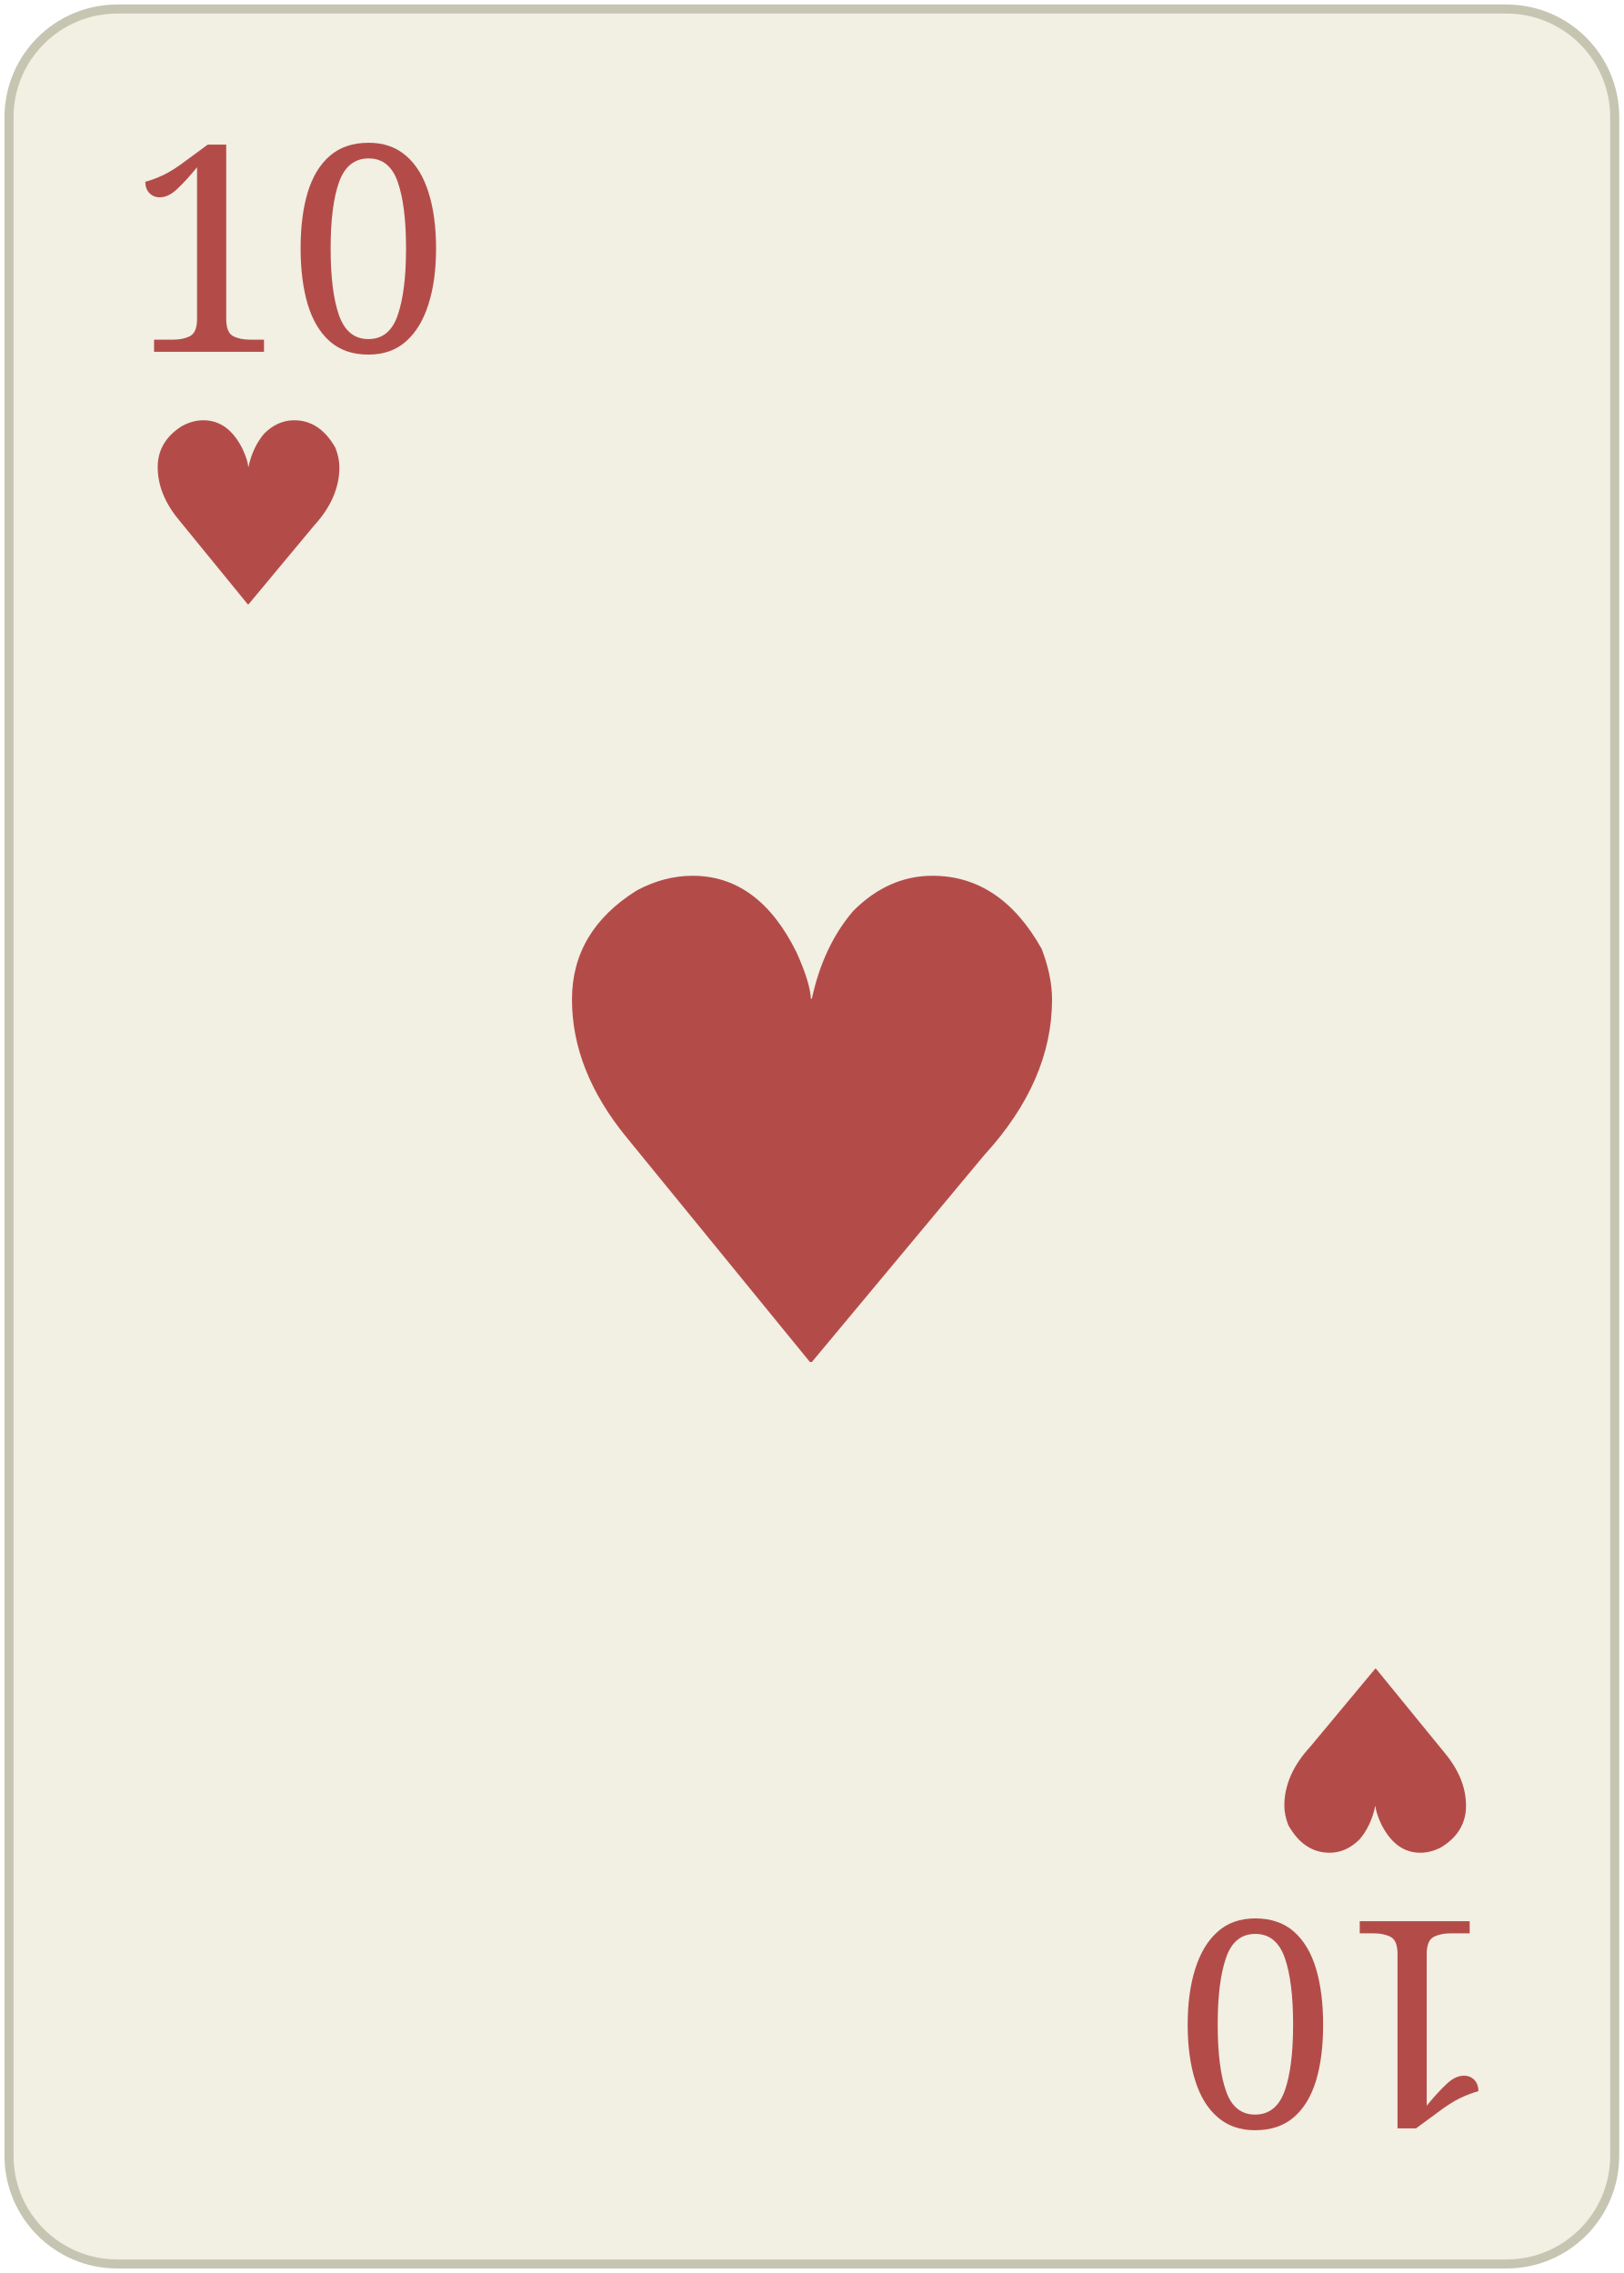
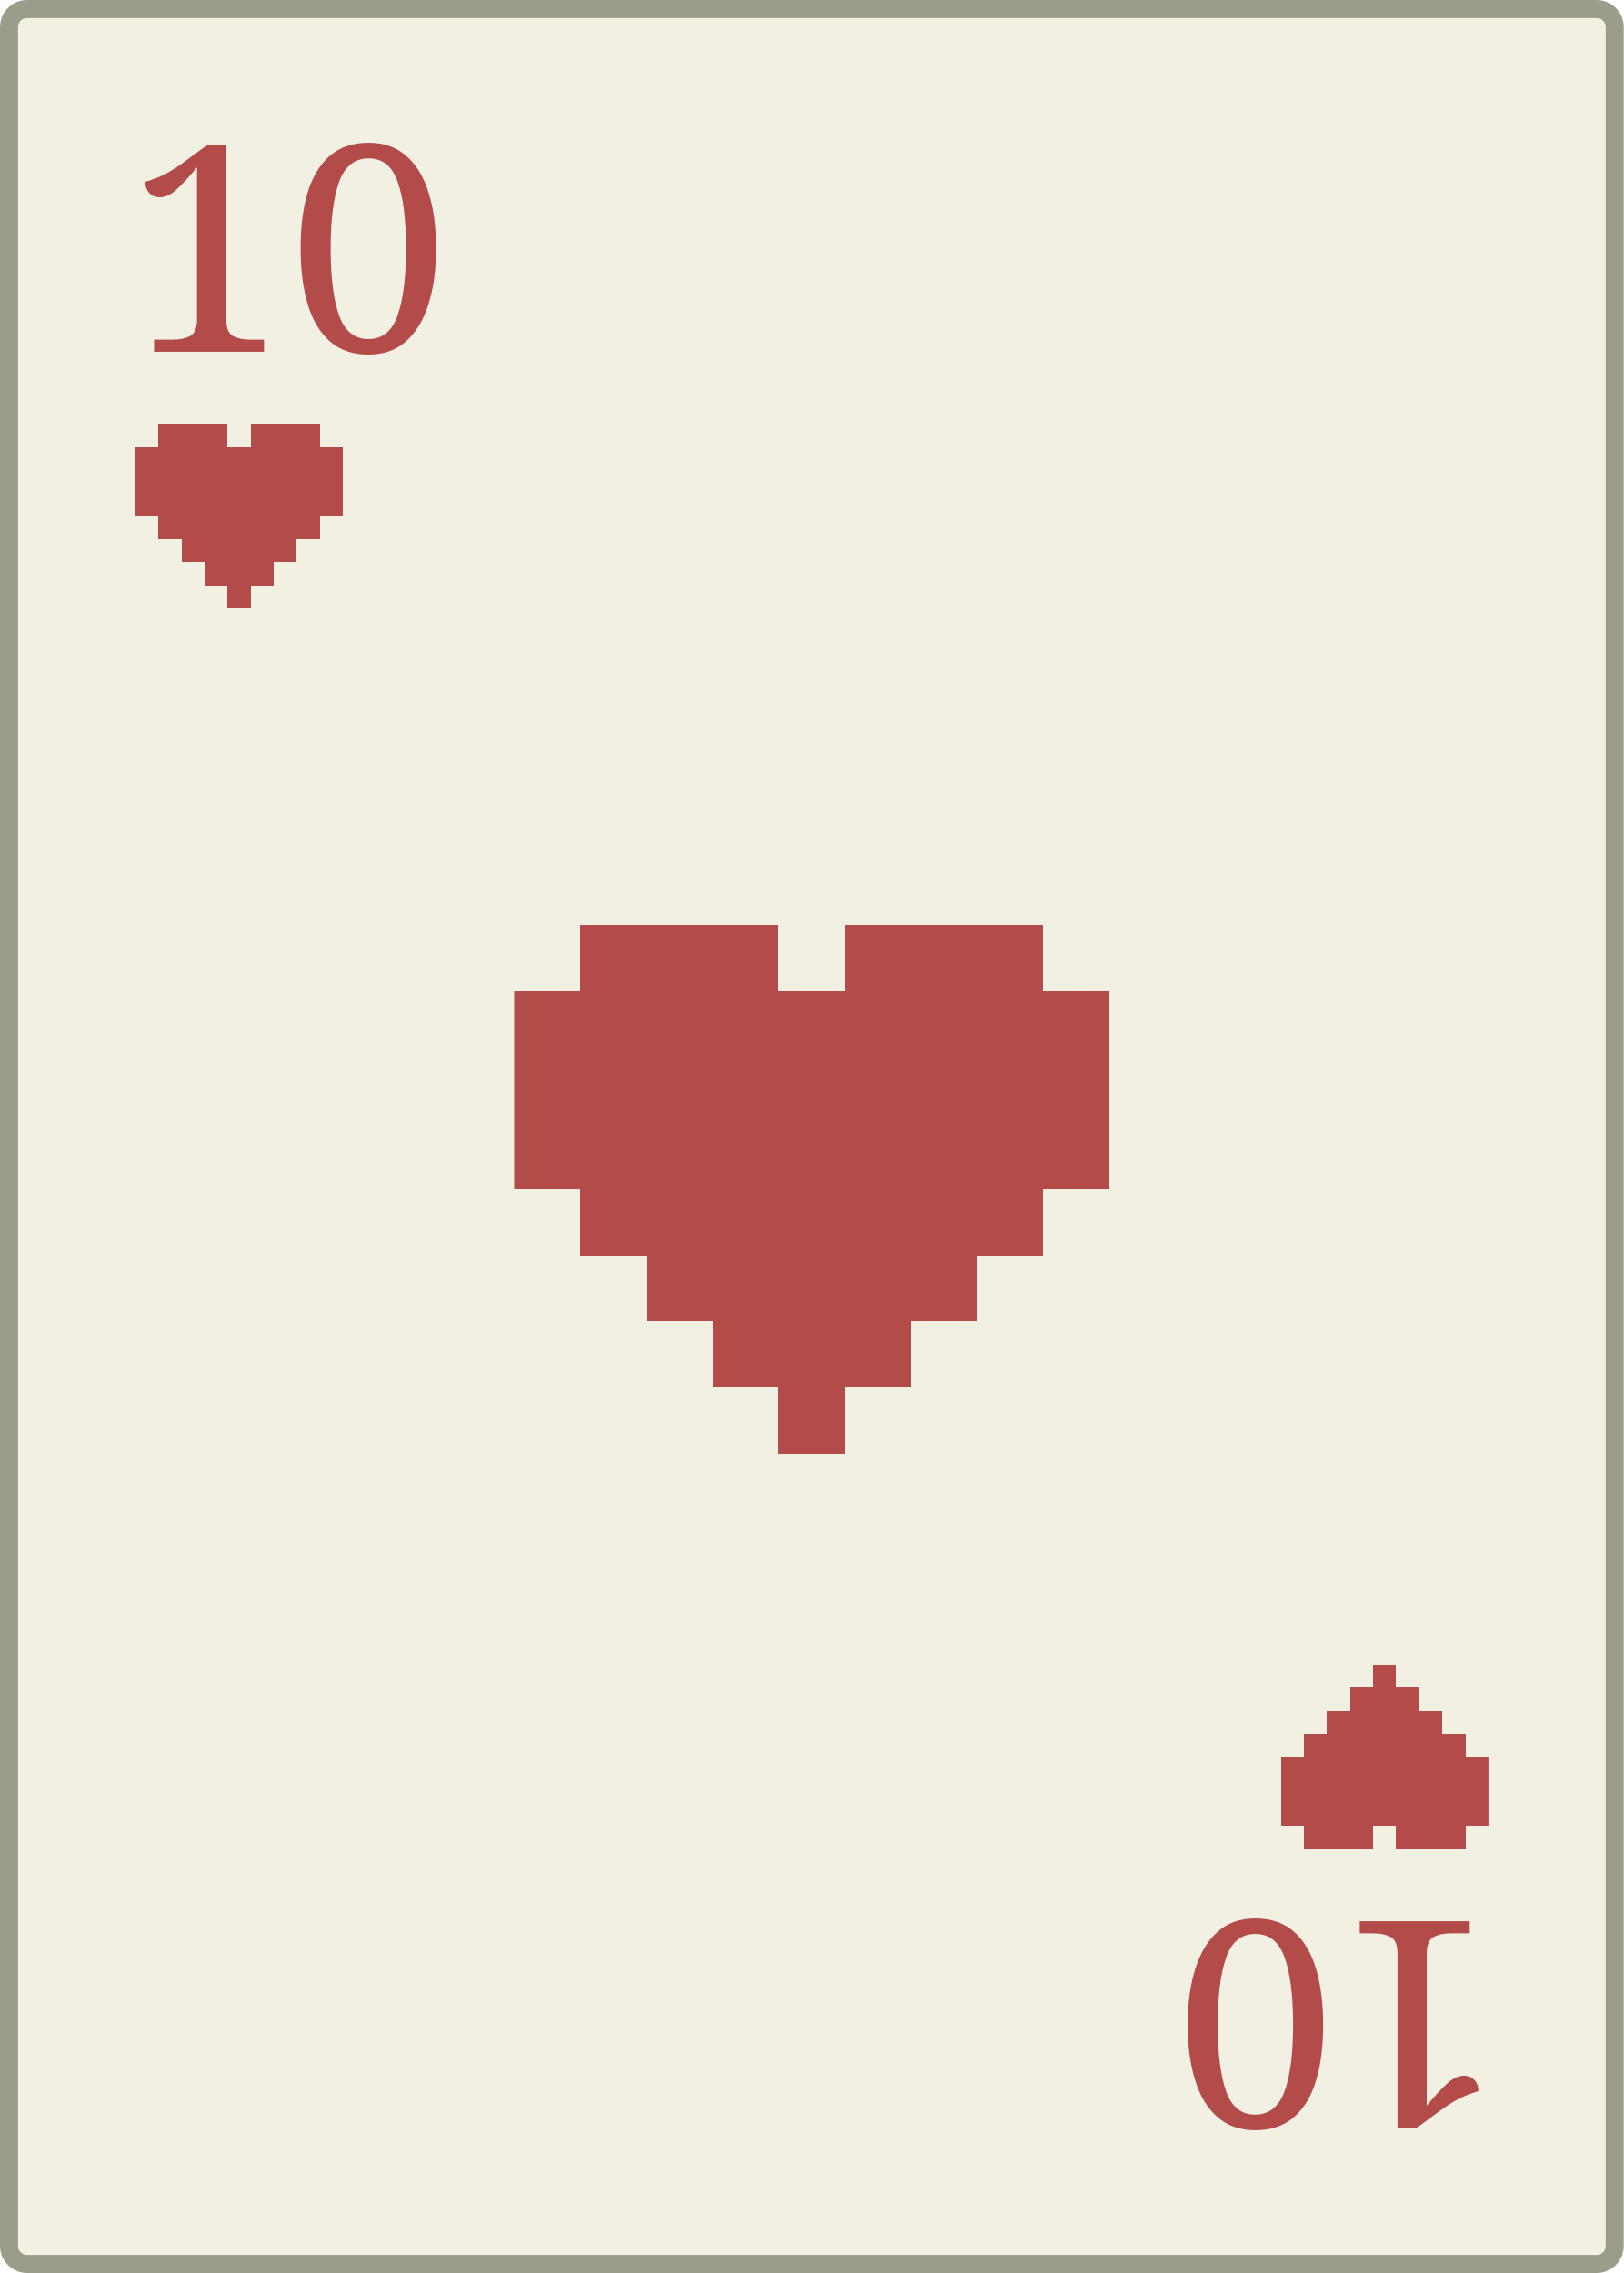
<svg xmlns="http://www.w3.org/2000/svg" viewBox="0 0 180 252">
-   <rect x="1" y="1" width="178" height="250" rx="12" fill="#f2efe3" stroke="#c5c5b2" />
+   <rect x="1" y="1" width="178" height="250" rx="2" fill="#f2efe3" stroke="#9b9d8b" stroke-width="2" />
  <g fill="#b34c49" font-family="Georgia,serif">
    <text x="14" y="39" font-size="32">10</text>
-     <text x="15" y="67" font-size="28">♥</text>
-     <text x="90" y="151" text-anchor="middle" font-size="74">♥</text>
+     <svg x="15" y="44" width="23" height="29" viewBox="0 0 9 9" shape-rendering="crispEdges" aria-hidden="true">
+       <rect x="1" y="0" width="1" height="1" fill="#b34c49" />
+       <rect x="2" y="0" width="1" height="1" fill="#b34c49" />
+       <rect x="3" y="0" width="1" height="1" fill="#b34c49" />
+       <rect x="5" y="0" width="1" height="1" fill="#b34c49" />
+       <rect x="6" y="0" width="1" height="1" fill="#b34c49" />
+       <rect x="7" y="0" width="1" height="1" fill="#b34c49" />
+       <rect x="0" y="1" width="1" height="1" fill="#b34c49" />
+       <rect x="1" y="1" width="1" height="1" fill="#b34c49" />
+       <rect x="2" y="1" width="1" height="1" fill="#b34c49" />
+       <rect x="3" y="1" width="1" height="1" fill="#b34c49" />
+       <rect x="4" y="1" width="1" height="1" fill="#b34c49" />
+       <rect x="5" y="1" width="1" height="1" fill="#b34c49" />
+       <rect x="6" y="1" width="1" height="1" fill="#b34c49" />
+       <rect x="7" y="1" width="1" height="1" fill="#b34c49" />
+       <rect x="8" y="1" width="1" height="1" fill="#b34c49" />
+       <rect x="0" y="2" width="1" height="1" fill="#b34c49" />
+       <rect x="1" y="2" width="1" height="1" fill="#b34c49" />
+       <rect x="2" y="2" width="1" height="1" fill="#b34c49" />
+       <rect x="3" y="2" width="1" height="1" fill="#b34c49" />
+       <rect x="4" y="2" width="1" height="1" fill="#b34c49" />
+       <rect x="5" y="2" width="1" height="1" fill="#b34c49" />
+       <rect x="6" y="2" width="1" height="1" fill="#b34c49" />
+       <rect x="7" y="2" width="1" height="1" fill="#b34c49" />
+       <rect x="8" y="2" width="1" height="1" fill="#b34c49" />
+       <rect x="0" y="3" width="1" height="1" fill="#b34c49" />
+       <rect x="1" y="3" width="1" height="1" fill="#b34c49" />
+       <rect x="2" y="3" width="1" height="1" fill="#b34c49" />
+       <rect x="3" y="3" width="1" height="1" fill="#b34c49" />
+       <rect x="4" y="3" width="1" height="1" fill="#b34c49" />
+       <rect x="5" y="3" width="1" height="1" fill="#b34c49" />
+       <rect x="6" y="3" width="1" height="1" fill="#b34c49" />
+       <rect x="7" y="3" width="1" height="1" fill="#b34c49" />
+       <rect x="8" y="3" width="1" height="1" fill="#b34c49" />
+       <rect x="1" y="4" width="1" height="1" fill="#b34c49" />
+       <rect x="2" y="4" width="1" height="1" fill="#b34c49" />
+       <rect x="3" y="4" width="1" height="1" fill="#b34c49" />
+       <rect x="4" y="4" width="1" height="1" fill="#b34c49" />
+       <rect x="5" y="4" width="1" height="1" fill="#b34c49" />
+       <rect x="6" y="4" width="1" height="1" fill="#b34c49" />
+       <rect x="7" y="4" width="1" height="1" fill="#b34c49" />
+       <rect x="2" y="5" width="1" height="1" fill="#b34c49" />
+       <rect x="3" y="5" width="1" height="1" fill="#b34c49" />
+       <rect x="4" y="5" width="1" height="1" fill="#b34c49" />
+       <rect x="5" y="5" width="1" height="1" fill="#b34c49" />
+       <rect x="6" y="5" width="1" height="1" fill="#b34c49" />
+       <rect x="3" y="6" width="1" height="1" fill="#b34c49" />
+       <rect x="4" y="6" width="1" height="1" fill="#b34c49" />
+       <rect x="5" y="6" width="1" height="1" fill="#b34c49" />
+       <rect x="4" y="7" width="1" height="1" fill="#b34c49" />
+     </svg>
+     <svg x="57" y="95" width="66" height="81" viewBox="0 0 9 9" shape-rendering="crispEdges" aria-hidden="true">
+       <rect x="1" y="0" width="1" height="1" fill="#b34c49" />
+       <rect x="2" y="0" width="1" height="1" fill="#b34c49" />
+       <rect x="3" y="0" width="1" height="1" fill="#b34c49" />
+       <rect x="5" y="0" width="1" height="1" fill="#b34c49" />
+       <rect x="6" y="0" width="1" height="1" fill="#b34c49" />
+       <rect x="7" y="0" width="1" height="1" fill="#b34c49" />
+       <rect x="0" y="1" width="1" height="1" fill="#b34c49" />
+       <rect x="1" y="1" width="1" height="1" fill="#b34c49" />
+       <rect x="2" y="1" width="1" height="1" fill="#b34c49" />
+       <rect x="3" y="1" width="1" height="1" fill="#b34c49" />
+       <rect x="4" y="1" width="1" height="1" fill="#b34c49" />
+       <rect x="5" y="1" width="1" height="1" fill="#b34c49" />
+       <rect x="6" y="1" width="1" height="1" fill="#b34c49" />
+       <rect x="7" y="1" width="1" height="1" fill="#b34c49" />
+       <rect x="8" y="1" width="1" height="1" fill="#b34c49" />
+       <rect x="0" y="2" width="1" height="1" fill="#b34c49" />
+       <rect x="1" y="2" width="1" height="1" fill="#b34c49" />
+       <rect x="2" y="2" width="1" height="1" fill="#b34c49" />
+       <rect x="3" y="2" width="1" height="1" fill="#b34c49" />
+       <rect x="4" y="2" width="1" height="1" fill="#b34c49" />
+       <rect x="5" y="2" width="1" height="1" fill="#b34c49" />
+       <rect x="6" y="2" width="1" height="1" fill="#b34c49" />
+       <rect x="7" y="2" width="1" height="1" fill="#b34c49" />
+       <rect x="8" y="2" width="1" height="1" fill="#b34c49" />
+       <rect x="0" y="3" width="1" height="1" fill="#b34c49" />
+       <rect x="1" y="3" width="1" height="1" fill="#b34c49" />
+       <rect x="2" y="3" width="1" height="1" fill="#b34c49" />
+       <rect x="3" y="3" width="1" height="1" fill="#b34c49" />
+       <rect x="4" y="3" width="1" height="1" fill="#b34c49" />
+       <rect x="5" y="3" width="1" height="1" fill="#b34c49" />
+       <rect x="6" y="3" width="1" height="1" fill="#b34c49" />
+       <rect x="7" y="3" width="1" height="1" fill="#b34c49" />
+       <rect x="8" y="3" width="1" height="1" fill="#b34c49" />
+       <rect x="1" y="4" width="1" height="1" fill="#b34c49" />
+       <rect x="2" y="4" width="1" height="1" fill="#b34c49" />
+       <rect x="3" y="4" width="1" height="1" fill="#b34c49" />
+       <rect x="4" y="4" width="1" height="1" fill="#b34c49" />
+       <rect x="5" y="4" width="1" height="1" fill="#b34c49" />
+       <rect x="6" y="4" width="1" height="1" fill="#b34c49" />
+       <rect x="7" y="4" width="1" height="1" fill="#b34c49" />
+       <rect x="2" y="5" width="1" height="1" fill="#b34c49" />
+       <rect x="3" y="5" width="1" height="1" fill="#b34c49" />
+       <rect x="4" y="5" width="1" height="1" fill="#b34c49" />
+       <rect x="5" y="5" width="1" height="1" fill="#b34c49" />
+       <rect x="6" y="5" width="1" height="1" fill="#b34c49" />
+       <rect x="3" y="6" width="1" height="1" fill="#b34c49" />
+       <rect x="4" y="6" width="1" height="1" fill="#b34c49" />
+       <rect x="5" y="6" width="1" height="1" fill="#b34c49" />
+       <rect x="4" y="7" width="1" height="1" fill="#b34c49" />
+     </svg>
    <g transform="rotate(180 90 126)">
      <text x="14" y="39" font-size="32">10</text>
-       <text x="15" y="67" font-size="28">♥</text>
+       <svg x="15" y="44" width="23" height="29" viewBox="0 0 9 9" shape-rendering="crispEdges" aria-hidden="true">
+         <rect x="1" y="0" width="1" height="1" fill="#b34c49" />
+         <rect x="2" y="0" width="1" height="1" fill="#b34c49" />
+         <rect x="3" y="0" width="1" height="1" fill="#b34c49" />
+         <rect x="5" y="0" width="1" height="1" fill="#b34c49" />
+         <rect x="6" y="0" width="1" height="1" fill="#b34c49" />
+         <rect x="7" y="0" width="1" height="1" fill="#b34c49" />
+         <rect x="0" y="1" width="1" height="1" fill="#b34c49" />
+         <rect x="1" y="1" width="1" height="1" fill="#b34c49" />
+         <rect x="2" y="1" width="1" height="1" fill="#b34c49" />
+         <rect x="3" y="1" width="1" height="1" fill="#b34c49" />
+         <rect x="4" y="1" width="1" height="1" fill="#b34c49" />
+         <rect x="5" y="1" width="1" height="1" fill="#b34c49" />
+         <rect x="6" y="1" width="1" height="1" fill="#b34c49" />
+         <rect x="7" y="1" width="1" height="1" fill="#b34c49" />
+         <rect x="8" y="1" width="1" height="1" fill="#b34c49" />
+         <rect x="0" y="2" width="1" height="1" fill="#b34c49" />
+         <rect x="1" y="2" width="1" height="1" fill="#b34c49" />
+         <rect x="2" y="2" width="1" height="1" fill="#b34c49" />
+         <rect x="3" y="2" width="1" height="1" fill="#b34c49" />
+         <rect x="4" y="2" width="1" height="1" fill="#b34c49" />
+         <rect x="5" y="2" width="1" height="1" fill="#b34c49" />
+         <rect x="6" y="2" width="1" height="1" fill="#b34c49" />
+         <rect x="7" y="2" width="1" height="1" fill="#b34c49" />
+         <rect x="8" y="2" width="1" height="1" fill="#b34c49" />
+         <rect x="0" y="3" width="1" height="1" fill="#b34c49" />
+         <rect x="1" y="3" width="1" height="1" fill="#b34c49" />
+         <rect x="2" y="3" width="1" height="1" fill="#b34c49" />
+         <rect x="3" y="3" width="1" height="1" fill="#b34c49" />
+         <rect x="4" y="3" width="1" height="1" fill="#b34c49" />
+         <rect x="5" y="3" width="1" height="1" fill="#b34c49" />
+         <rect x="6" y="3" width="1" height="1" fill="#b34c49" />
+         <rect x="7" y="3" width="1" height="1" fill="#b34c49" />
+         <rect x="8" y="3" width="1" height="1" fill="#b34c49" />
+         <rect x="1" y="4" width="1" height="1" fill="#b34c49" />
+         <rect x="2" y="4" width="1" height="1" fill="#b34c49" />
+         <rect x="3" y="4" width="1" height="1" fill="#b34c49" />
+         <rect x="4" y="4" width="1" height="1" fill="#b34c49" />
+         <rect x="5" y="4" width="1" height="1" fill="#b34c49" />
+         <rect x="6" y="4" width="1" height="1" fill="#b34c49" />
+         <rect x="7" y="4" width="1" height="1" fill="#b34c49" />
+         <rect x="2" y="5" width="1" height="1" fill="#b34c49" />
+         <rect x="3" y="5" width="1" height="1" fill="#b34c49" />
+         <rect x="4" y="5" width="1" height="1" fill="#b34c49" />
+         <rect x="5" y="5" width="1" height="1" fill="#b34c49" />
+         <rect x="6" y="5" width="1" height="1" fill="#b34c49" />
+         <rect x="3" y="6" width="1" height="1" fill="#b34c49" />
+         <rect x="4" y="6" width="1" height="1" fill="#b34c49" />
+         <rect x="5" y="6" width="1" height="1" fill="#b34c49" />
+         <rect x="4" y="7" width="1" height="1" fill="#b34c49" />
+       </svg>
    </g>
  </g>
</svg>
